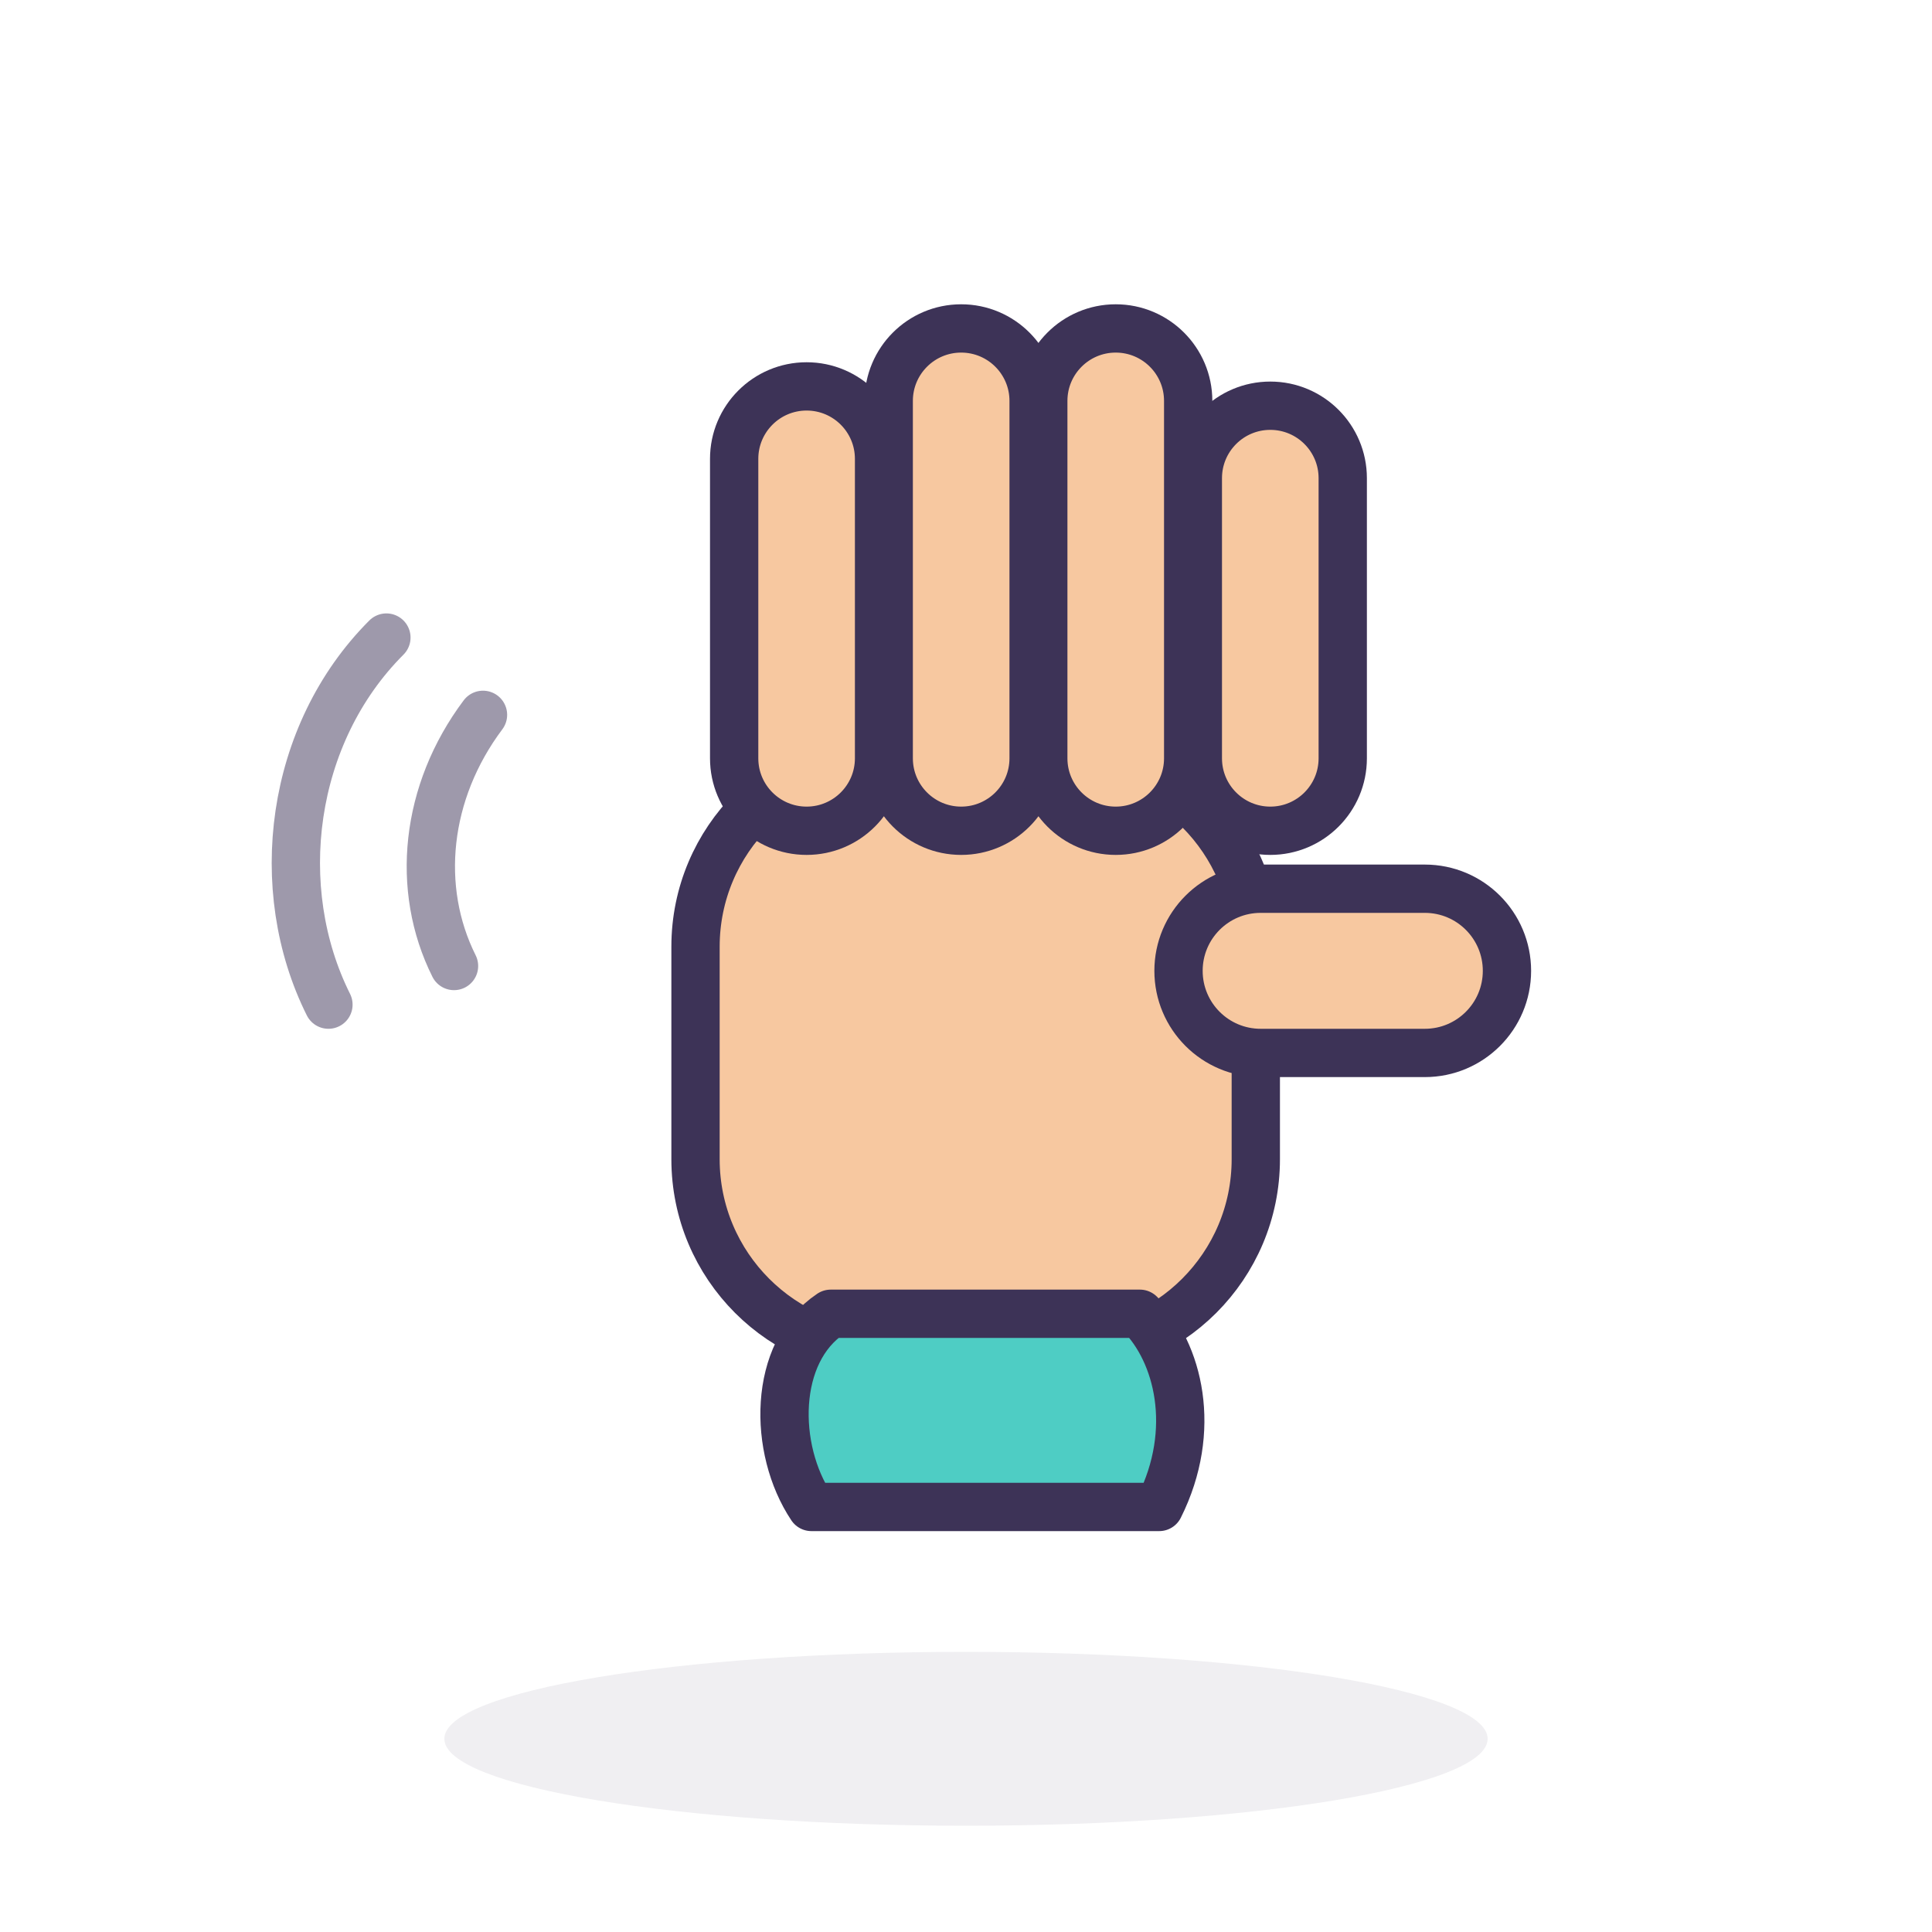
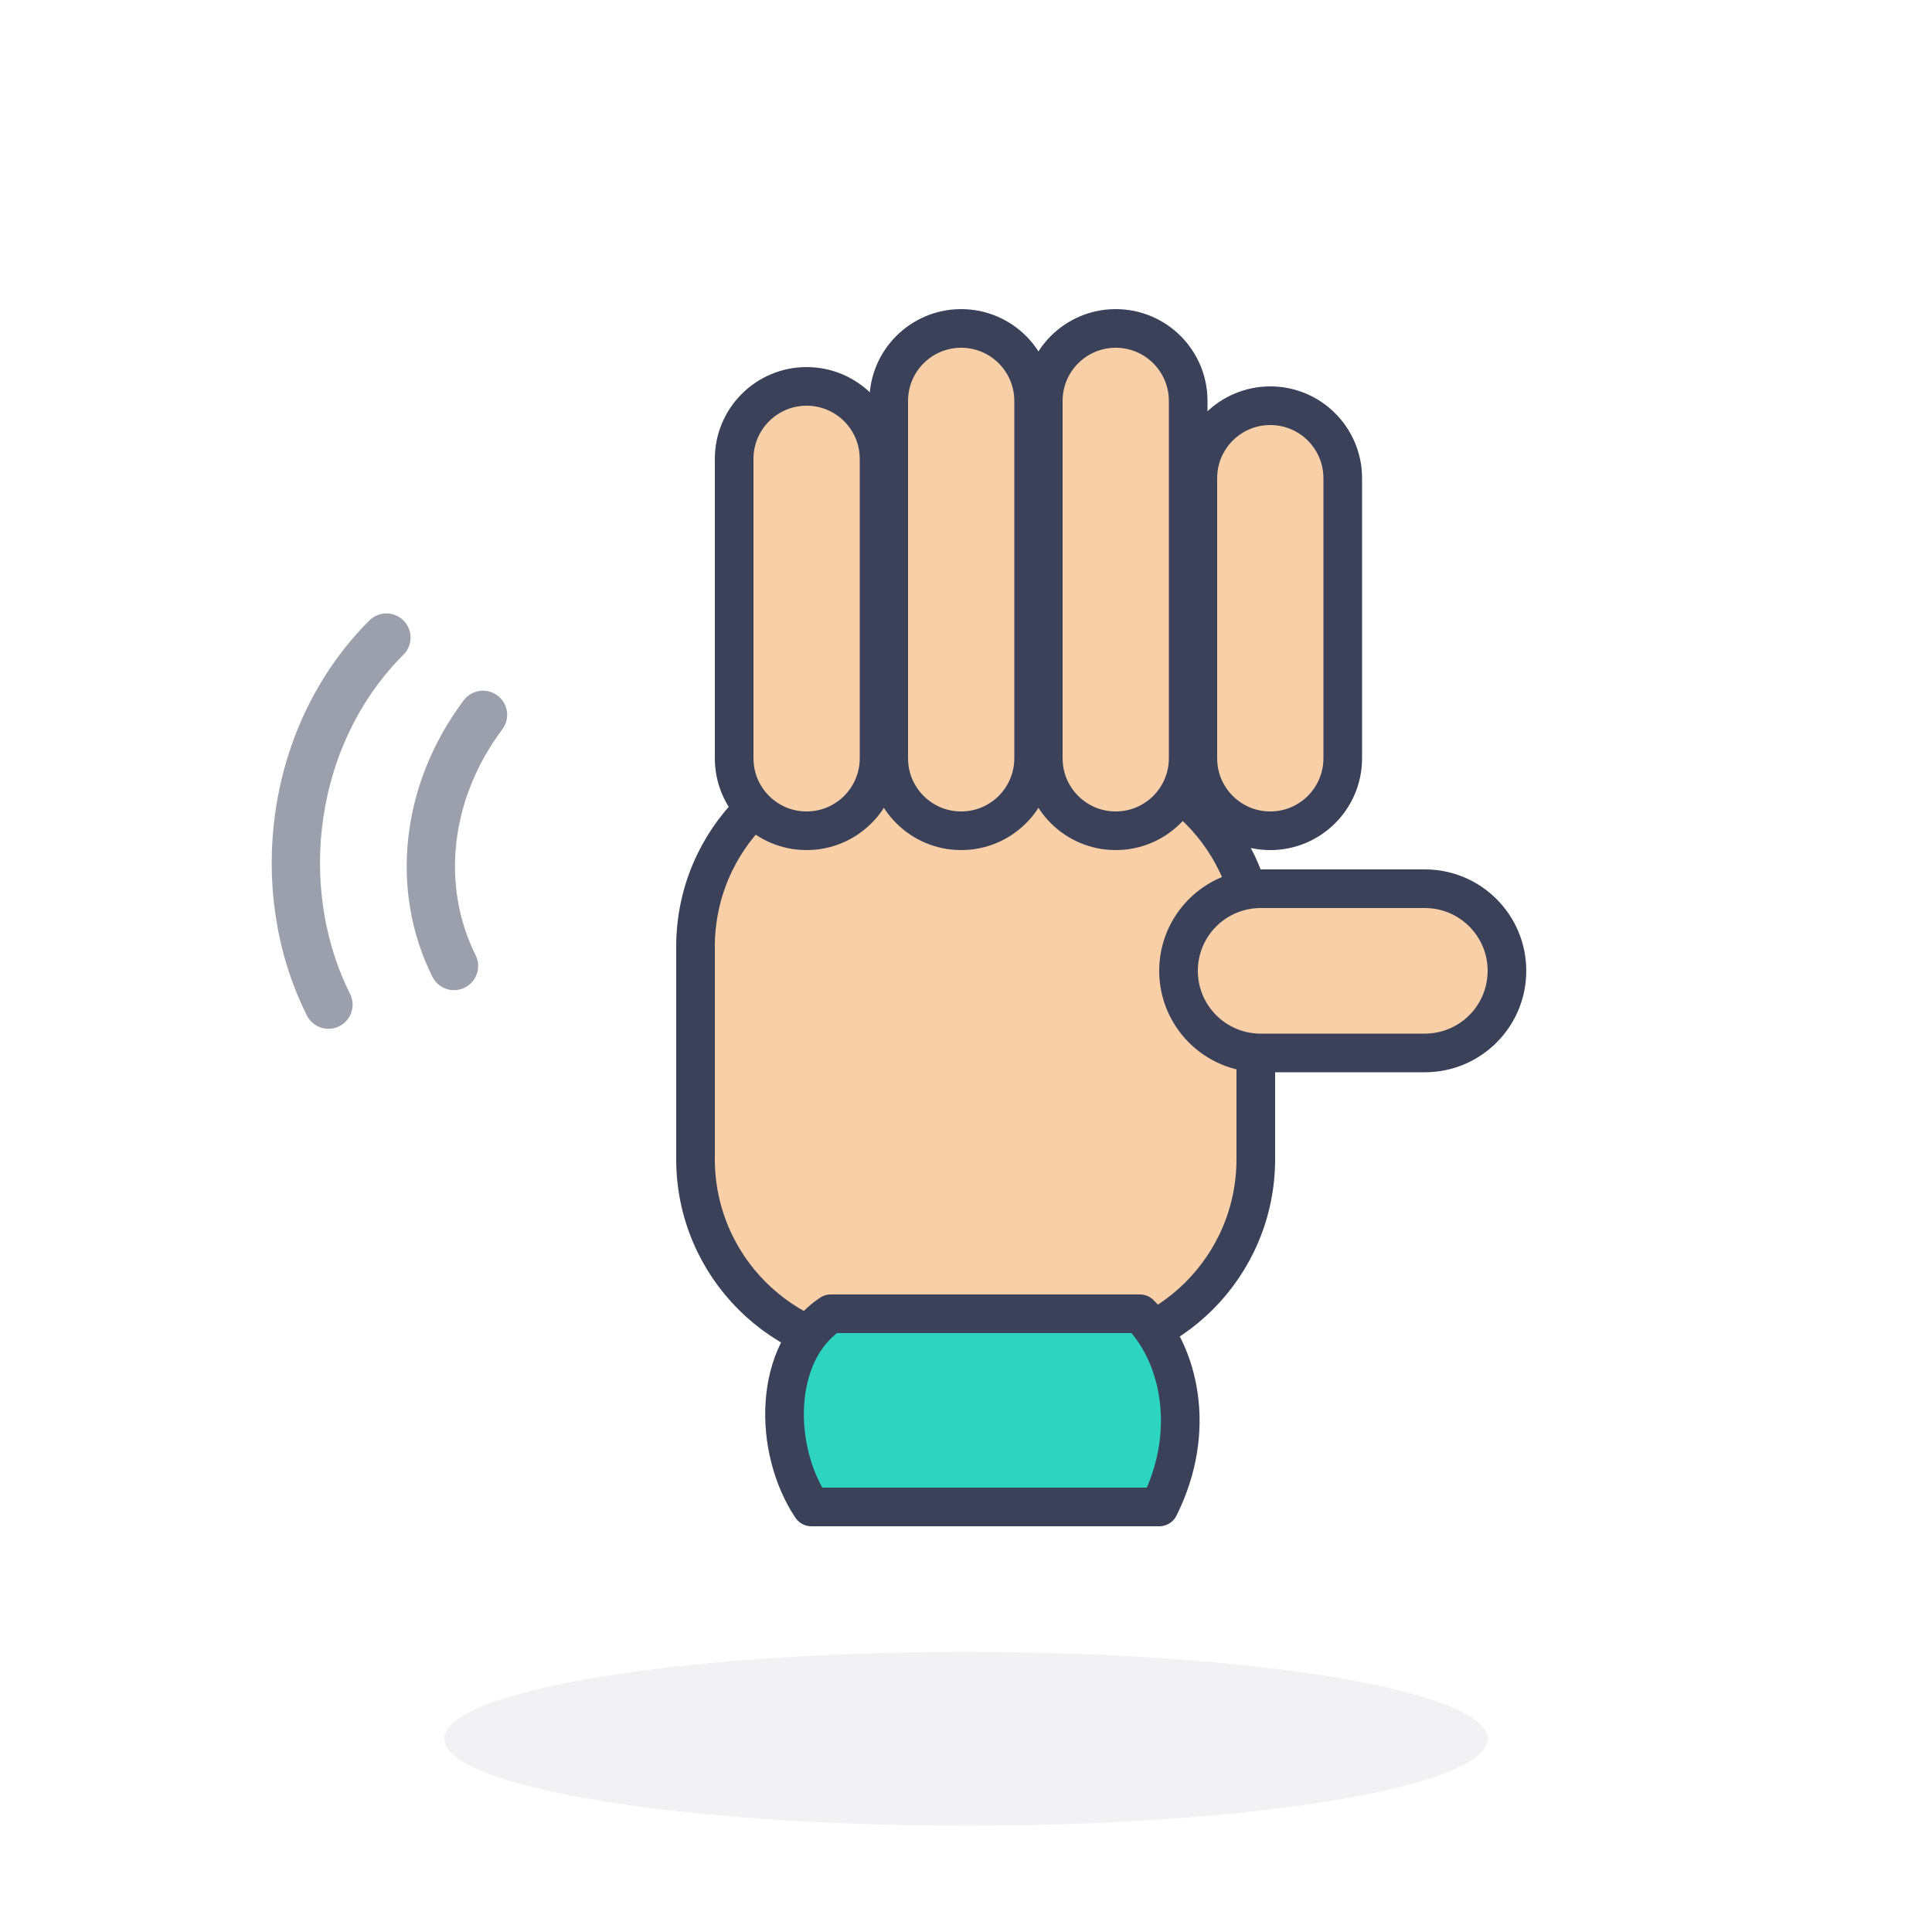
<svg xmlns="http://www.w3.org/2000/svg" viewBox="0 0 200 200" role="img">
-   <ellipse cx="100" cy="180" rx="54" ry="9" fill="#3d3357" opacity="0.08" />
-   <path d="M40 66 C30 76 28 92 34 104 M50 74 C44 82 43 92 47 100" stroke="#3d3357" stroke-width="5" fill="none" opacity="0.5" stroke-linecap="round" />
-   <rect x="72" y="78" width="58" height="62" rx="20" fill="#f7c8a0" stroke="#3d3357" stroke-width="5" stroke-linecap="round" stroke-linejoin="round" />
-   <rect x="76" y="40" width="15" height="46" rx="7.5" fill="#f7c8a0" stroke="#3d3357" stroke-width="5" stroke-linecap="round" stroke-linejoin="round" />
-   <rect x="92" y="34" width="15" height="52" rx="7.5" fill="#f7c8a0" stroke="#3d3357" stroke-width="5" stroke-linecap="round" stroke-linejoin="round" />
-   <rect x="108" y="34" width="15" height="52" rx="7.5" fill="#f7c8a0" stroke="#3d3357" stroke-width="5" stroke-linecap="round" stroke-linejoin="round" />
-   <rect x="124" y="42" width="15" height="44" rx="7.5" fill="#f7c8a0" stroke="#3d3357" stroke-width="5" stroke-linecap="round" stroke-linejoin="round" />
-   <rect x="122" y="92" width="34" height="17" rx="8.5" fill="#f7c8a0" stroke="#3d3357" stroke-width="5" stroke-linecap="round" stroke-linejoin="round" />
-   <path d="M84 156 L120 156 C124 148 122 140 118 136 L86 136 C80 140 80 150 84 156 Z" fill="#4ecdc4" stroke="#3d3357" stroke-width="5" stroke-linecap="round" stroke-linejoin="round" />
+   <ellipse cx="100" cy="180" rx="54" ry="9" fill="#3a4159" opacity="0.07" />
+   <path d="M40 66 C30 76 28 92 34 104 M50 74 C44 82 43 92 47 100" stroke="#3a4159" stroke-width="5" fill="none" opacity="0.5" stroke-linecap="round" />
+   <rect x="72" y="78" width="58" height="62" rx="20" fill="#f8cfa6" stroke="#3a4159" stroke-width="4" stroke-linecap="round" stroke-linejoin="round" />
+   <rect x="76" y="40" width="15" height="46" rx="7.5" fill="#f8cfa6" stroke="#3a4159" stroke-width="4" stroke-linecap="round" stroke-linejoin="round" />
+   <rect x="92" y="34" width="15" height="52" rx="7.5" fill="#f8cfa6" stroke="#3a4159" stroke-width="4" stroke-linecap="round" stroke-linejoin="round" />
+   <rect x="108" y="34" width="15" height="52" rx="7.5" fill="#f8cfa6" stroke="#3a4159" stroke-width="4" stroke-linecap="round" stroke-linejoin="round" />
+   <rect x="124" y="42" width="15" height="44" rx="7.5" fill="#f8cfa6" stroke="#3a4159" stroke-width="4" stroke-linecap="round" stroke-linejoin="round" />
+   <rect x="122" y="92" width="34" height="17" rx="8.5" fill="#f8cfa6" stroke="#3a4159" stroke-width="4" stroke-linecap="round" stroke-linejoin="round" />
+   <path d="M84 156 L120 156 C124 148 122 140 118 136 L86 136 C80 140 80 150 84 156 Z" fill="#2dd4bf" stroke="#3a4159" stroke-width="4" stroke-linecap="round" stroke-linejoin="round" />
</svg>
